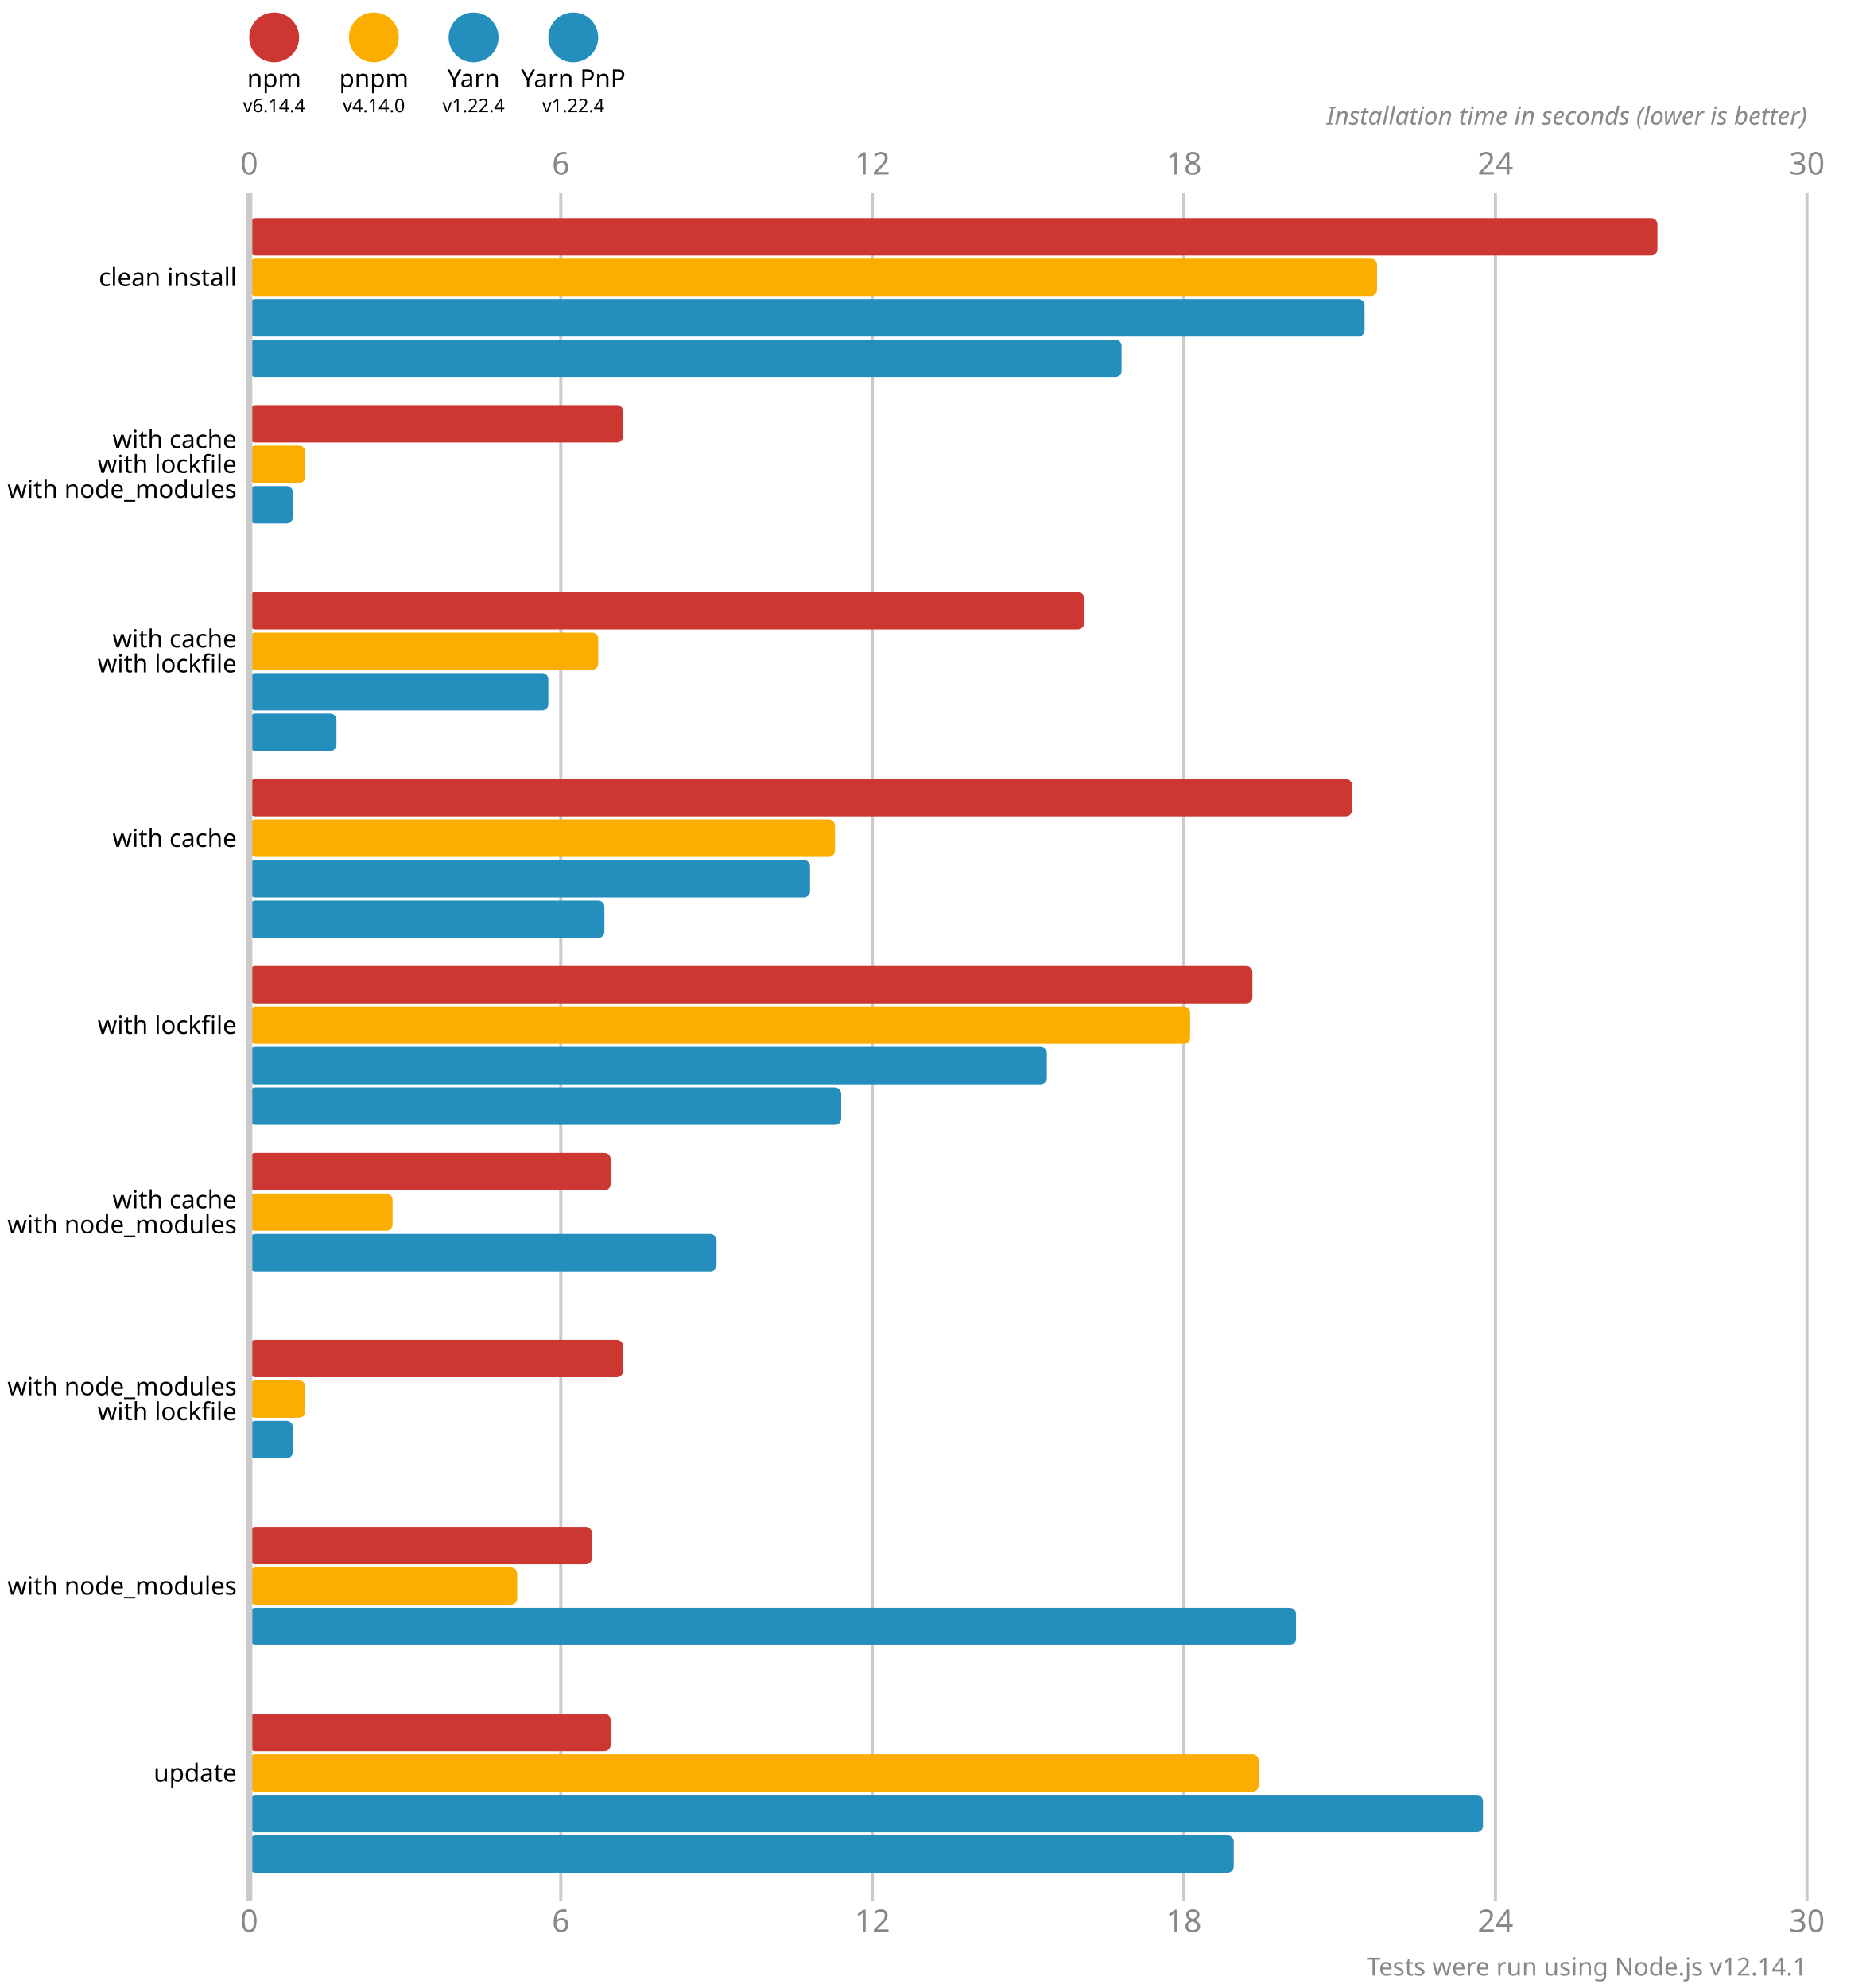
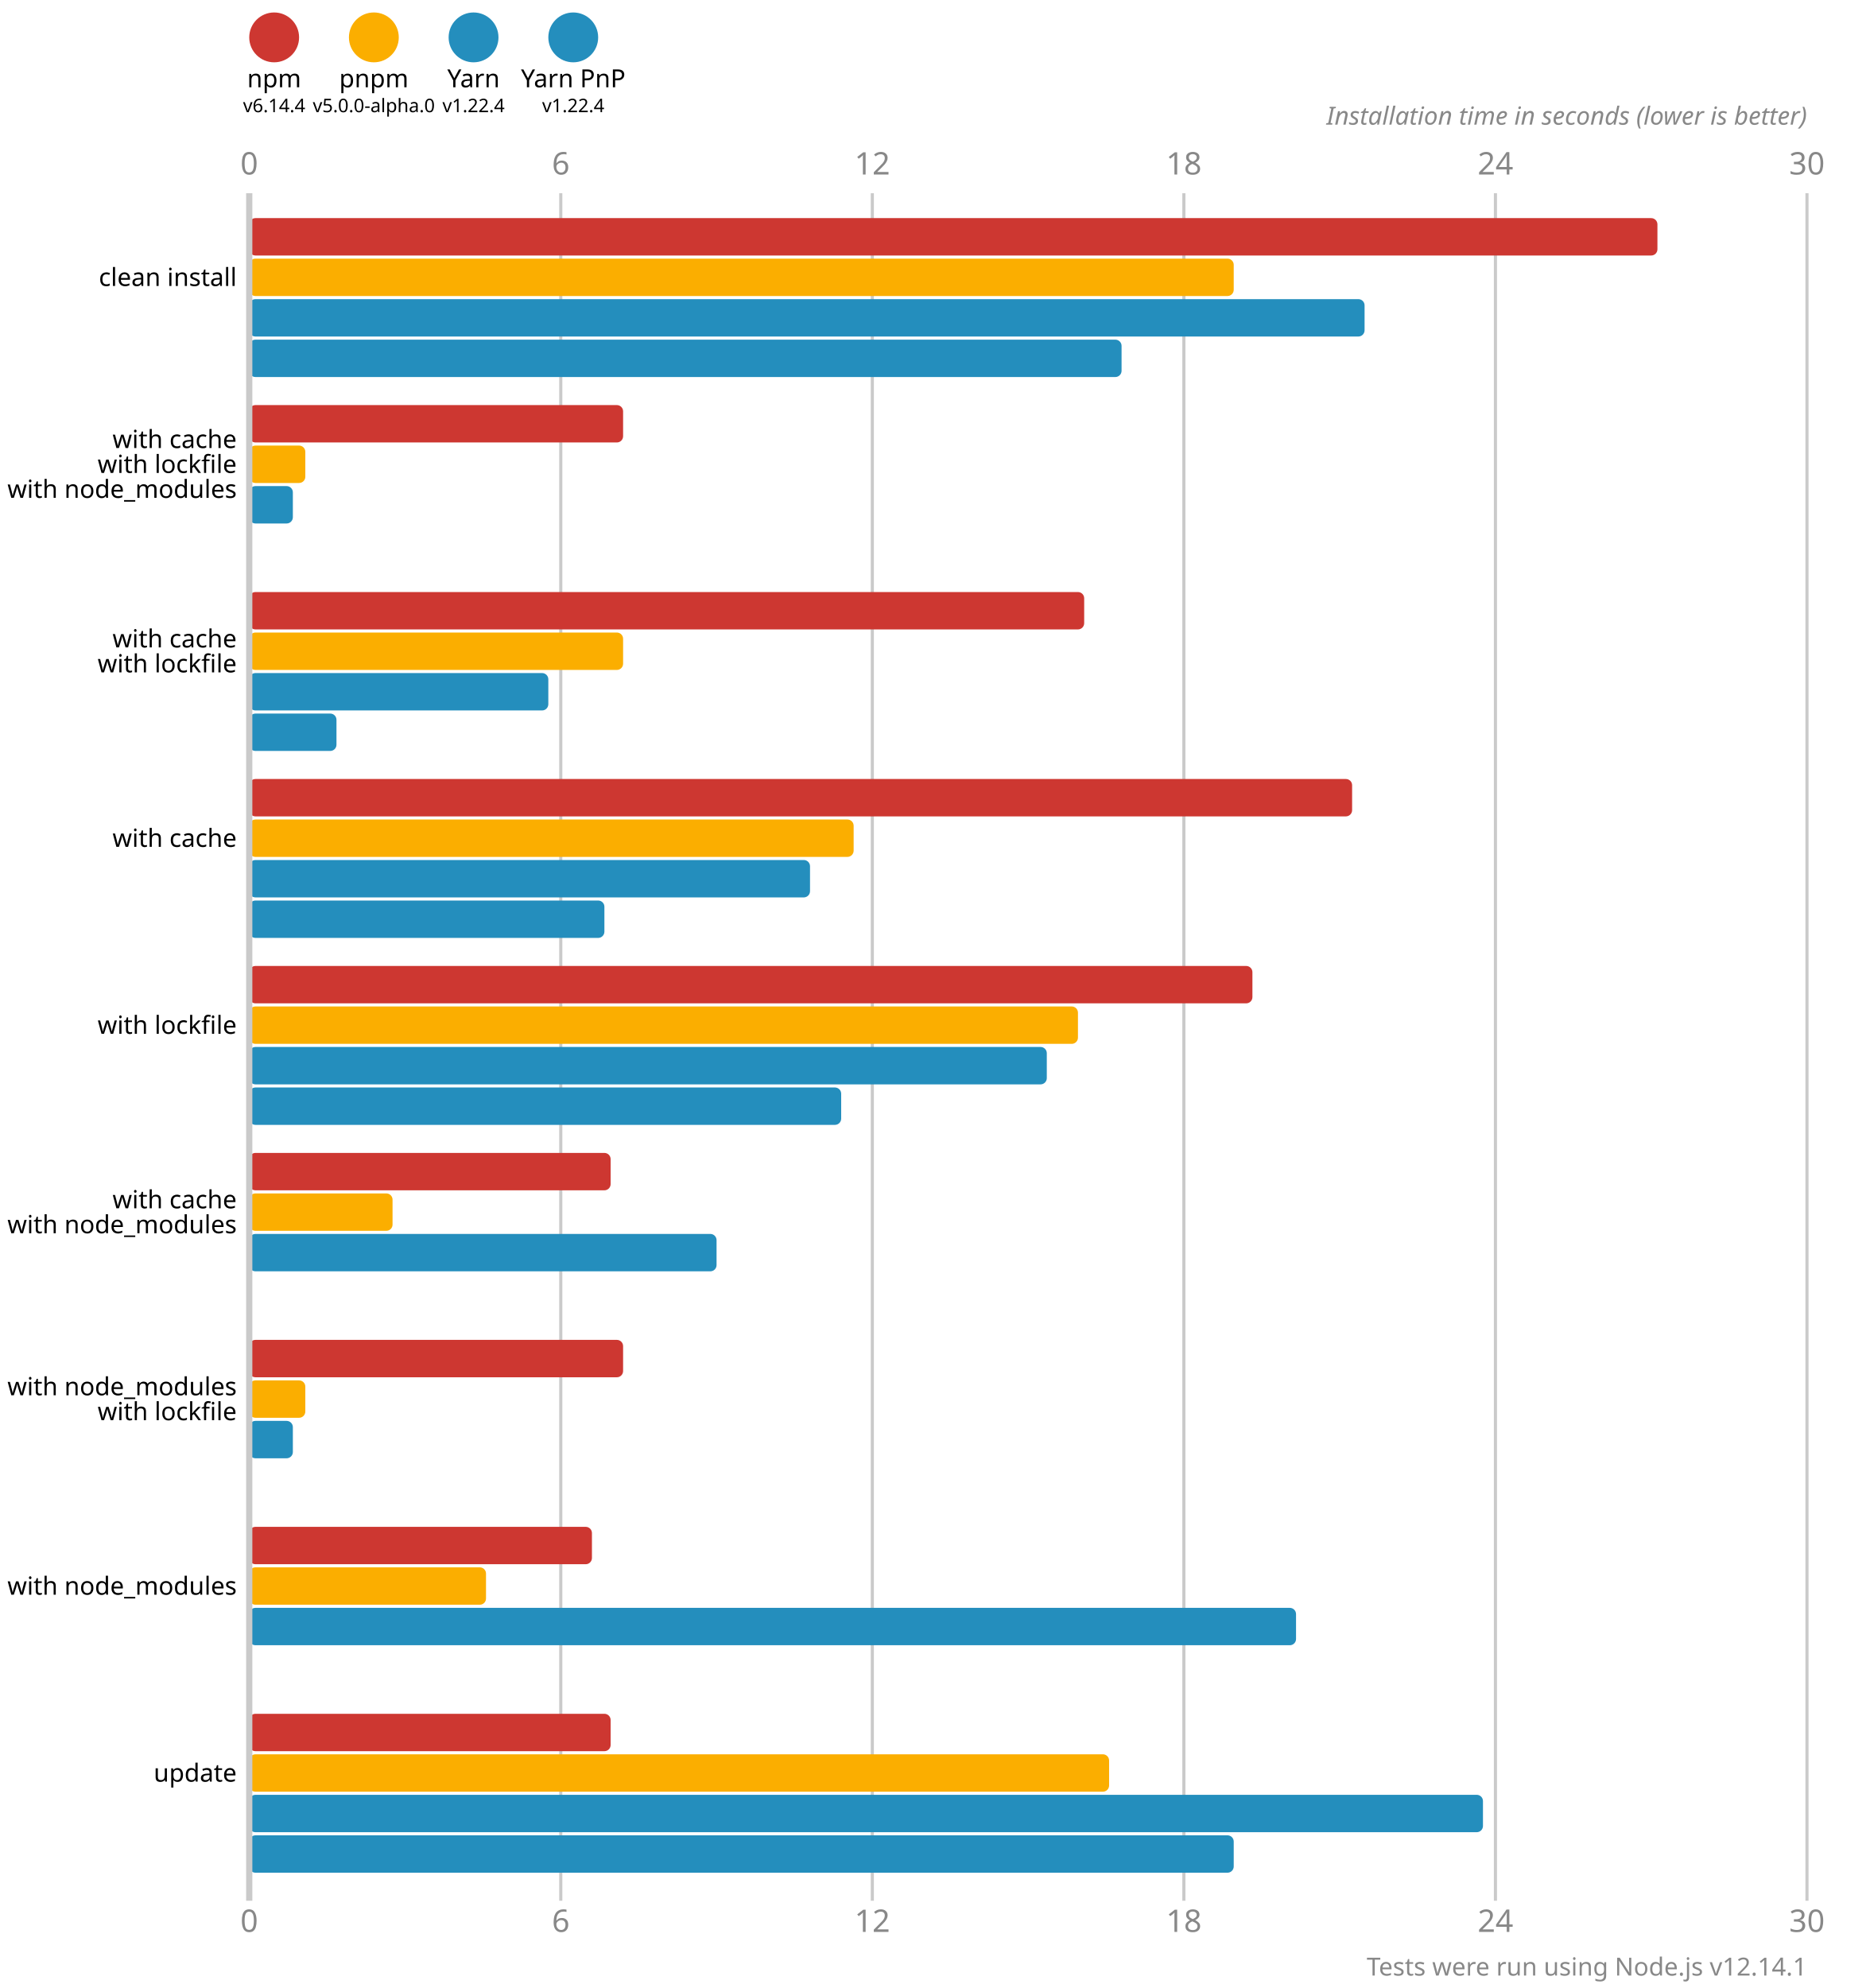
<svg xmlns="http://www.w3.org/2000/svg" version="1.1" viewBox="0 0 300 319">
  <style>
    .font { font-family: sans-serif; }
    .s3 { font-size: 3px; }
    .s4 { font-size: 4px; }
    .s5 { font-size: 5px; }
    .line { stroke: #cacaca; }
    .width { stroke-width: 0.5; }
    .text { fill: #888; }
  </style>
  <circle cx="44" cy="6" r="4" fill="#cd3731" />
  <text x="44" y="14" class="font s4" text-anchor="middle">npm</text>
  <text x="44" y="18" class="font s3" text-anchor="middle">v6.14.4</text>
  <circle cx="60" cy="6" r="4" fill="#fbae00" />
  <text x="60" y="14" class="font s4" text-anchor="middle">pnpm</text>
-   <text x="60" y="18" class="font s3" text-anchor="middle">v4.14.0</text>
+   <text x="60" y="18" class="font s3" text-anchor="middle">v5.0.0-alpha.0</text>
  <circle cx="76" cy="6" r="4" fill="#248ebd" />
  <text x="76" y="14" class="font s4" text-anchor="middle">Yarn</text>
  <text x="76" y="18" class="font s3" text-anchor="middle">v1.22.4</text>
  <circle cx="92" cy="6" r="4" fill="#248ebd" />
  <text x="92" y="14" class="font s4" text-anchor="middle">Yarn PnP</text>
  <text x="92" y="18" class="font s3" text-anchor="middle">v1.22.4</text>
  <text x="40" y="28" class="font s5 text" text-anchor="middle">0</text>
  <text x="40" y="310" class="font s5 text" text-anchor="middle">0</text>
  <line x1="90" y1="31" x2="90" y2="305" class="line width" />
  <text x="90" y="28" class="font s5 text" text-anchor="middle">6</text>
  <text x="90" y="310" class="font s5 text" text-anchor="middle">6</text>
  <line x1="140" y1="31" x2="140" y2="305" class="line width" />
  <text x="140" y="28" class="font s5 text" text-anchor="middle">12</text>
  <text x="140" y="310" class="font s5 text" text-anchor="middle">12</text>
  <line x1="190" y1="31" x2="190" y2="305" class="line width" />
  <text x="190" y="28" class="font s5 text" text-anchor="middle">18</text>
  <text x="190" y="310" class="font s5 text" text-anchor="middle">18</text>
  <line x1="240" y1="31" x2="240" y2="305" class="line width" />
  <text x="240" y="28" class="font s5 text" text-anchor="middle">24</text>
  <text x="240" y="310" class="font s5 text" text-anchor="middle">24</text>
  <line x1="290" y1="31" x2="290" y2="305" class="line width" />
  <text x="290" y="28" class="font s5 text" text-anchor="middle">30</text>
  <text x="290" y="310" class="font s5 text" text-anchor="middle">30</text>
  <text x="290" y="20" class="font s4 text" font-style="italic" text-anchor="end">Installation time in seconds (lower is better)</text>
  <rect x="40" y="35" width="226" height="6" fill="#cd3731" rx="1" ry="1" />
-   <rect x="40" y="41.5" width="181" height="6" fill="#fbae00" rx="1" ry="1" />
+   <rect x="40" y="41.5" width="158" height="6" fill="#fbae00" rx="1" ry="1" />
  <rect x="40" y="48" width="179" height="6" fill="#248ebd" rx="1" ry="1" />
  <rect x="40" y="54.5" width="140" height="6" fill="#248ebd" rx="1" ry="1" />
  <rect x="40" y="65" width="60" height="6" fill="#cd3731" rx="1" ry="1" />
  <rect x="40" y="71.5" width="9" height="6" fill="#fbae00" rx="1" ry="1" />
  <rect x="40" y="78" width="7" height="6" fill="#248ebd" rx="1" ry="1" />
  <rect x="40" y="84.5" width="0" height="6" fill="#248ebd" rx="1" ry="1" />
  <rect x="40" y="95" width="134" height="6" fill="#cd3731" rx="1" ry="1" />
-   <rect x="40" y="101.5" width="56" height="6" fill="#fbae00" rx="1" ry="1" />
+   <rect x="40" y="101.5" width="60" height="6" fill="#fbae00" rx="1" ry="1" />
  <rect x="40" y="108" width="48" height="6" fill="#248ebd" rx="1" ry="1" />
  <rect x="40" y="114.5" width="14" height="6" fill="#248ebd" rx="1" ry="1" />
  <rect x="40" y="125" width="177" height="6" fill="#cd3731" rx="1" ry="1" />
-   <rect x="40" y="131.5" width="94" height="6" fill="#fbae00" rx="1" ry="1" />
+   <rect x="40" y="131.5" width="97" height="6" fill="#fbae00" rx="1" ry="1" />
  <rect x="40" y="138" width="90" height="6" fill="#248ebd" rx="1" ry="1" />
  <rect x="40" y="144.5" width="57" height="6" fill="#248ebd" rx="1" ry="1" />
  <rect x="40" y="155" width="161" height="6" fill="#cd3731" rx="1" ry="1" />
-   <rect x="40" y="161.5" width="151" height="6" fill="#fbae00" rx="1" ry="1" />
+   <rect x="40" y="161.5" width="133" height="6" fill="#fbae00" rx="1" ry="1" />
  <rect x="40" y="168" width="128" height="6" fill="#248ebd" rx="1" ry="1" />
  <rect x="40" y="174.5" width="95" height="6" fill="#248ebd" rx="1" ry="1" />
  <rect x="40" y="185" width="58" height="6" fill="#cd3731" rx="1" ry="1" />
  <rect x="40" y="191.5" width="23" height="6" fill="#fbae00" rx="1" ry="1" />
  <rect x="40" y="198" width="75" height="6" fill="#248ebd" rx="1" ry="1" />
  <rect x="40" y="204.5" width="0" height="6" fill="#248ebd" rx="1" ry="1" />
  <rect x="40" y="215" width="60" height="6" fill="#cd3731" rx="1" ry="1" />
  <rect x="40" y="221.5" width="9" height="6" fill="#fbae00" rx="1" ry="1" />
  <rect x="40" y="228" width="7" height="6" fill="#248ebd" rx="1" ry="1" />
  <rect x="40" y="234.5" width="0" height="6" fill="#248ebd" rx="1" ry="1" />
  <rect x="40" y="245" width="55" height="6" fill="#cd3731" rx="1" ry="1" />
-   <rect x="40" y="251.5" width="43" height="6" fill="#fbae00" rx="1" ry="1" />
+   <rect x="40" y="251.5" width="38" height="6" fill="#fbae00" rx="1" ry="1" />
  <rect x="40" y="258" width="168" height="6" fill="#248ebd" rx="1" ry="1" />
  <rect x="40" y="264.5" width="0" height="6" fill="#248ebd" rx="1" ry="1" />
  <rect x="40" y="275" width="58" height="6" fill="#cd3731" rx="1" ry="1" />
-   <rect x="40" y="281.5" width="162" height="6" fill="#fbae00" rx="1" ry="1" />
+   <rect x="40" y="281.5" width="138" height="6" fill="#fbae00" rx="1" ry="1" />
  <rect x="40" y="288" width="198" height="6" fill="#248ebd" rx="1" ry="1" />
  <rect x="40" y="294.5" width="158" height="6" fill="#248ebd" rx="1" ry="1" />
  <line x1="40" y1="31" x2="40" y2="305" class="line" />
  <text x="38" y="44.5" class="font s4" dominant-baseline="middle" text-anchor="end">clean install</text>
  <text x="38" y="70.5" class="font s4" dominant-baseline="middle" text-anchor="end">with cache</text>
  <text x="38" y="74.5" class="font s4" dominant-baseline="middle" text-anchor="end">with lockfile</text>
  <text x="38" y="78.5" class="font s4" dominant-baseline="middle" text-anchor="end">with node_modules</text>
  <text x="38" y="102.5" class="font s4" dominant-baseline="middle" text-anchor="end">with cache</text>
  <text x="38" y="106.5" class="font s4" dominant-baseline="middle" text-anchor="end">with lockfile</text>
  <text x="38" y="134.5" class="font s4" dominant-baseline="middle" text-anchor="end">with cache</text>
  <text x="38" y="164.5" class="font s4" dominant-baseline="middle" text-anchor="end">with lockfile</text>
  <text x="38" y="192.5" class="font s4" dominant-baseline="middle" text-anchor="end">with cache</text>
  <text x="38" y="196.5" class="font s4" dominant-baseline="middle" text-anchor="end">with node_modules</text>
  <text x="38" y="222.5" class="font s4" dominant-baseline="middle" text-anchor="end">with node_modules</text>
  <text x="38" y="226.5" class="font s4" dominant-baseline="middle" text-anchor="end">with lockfile</text>
  <text x="38" y="254.5" class="font s4" dominant-baseline="middle" text-anchor="end">with node_modules</text>
  <text x="38" y="284.5" class="font s4" dominant-baseline="middle" text-anchor="end">update</text>
  <text x="290" y="317" class="font s4 text" text-anchor="end">Tests were run using Node.js v12.14.1</text>
</svg>
